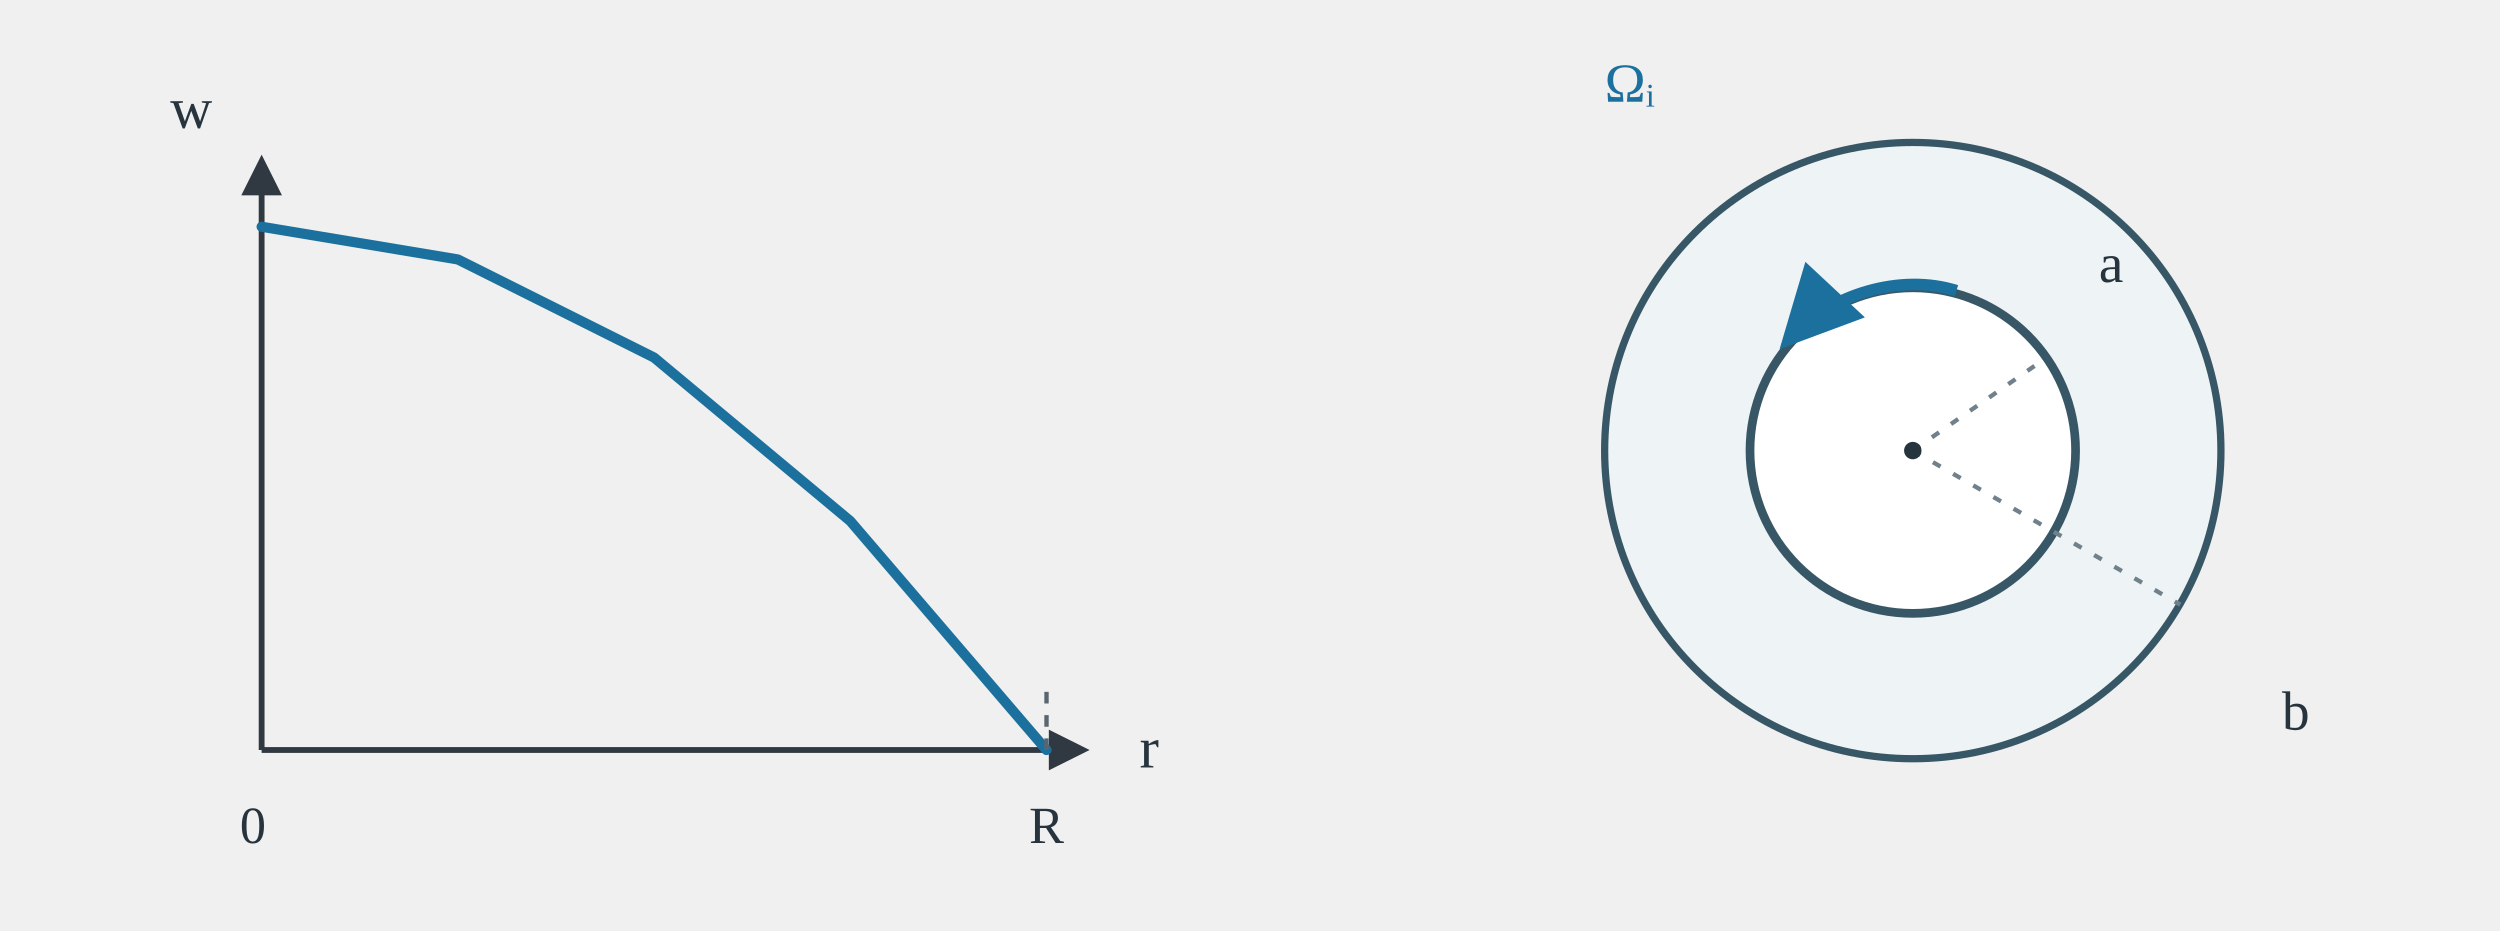
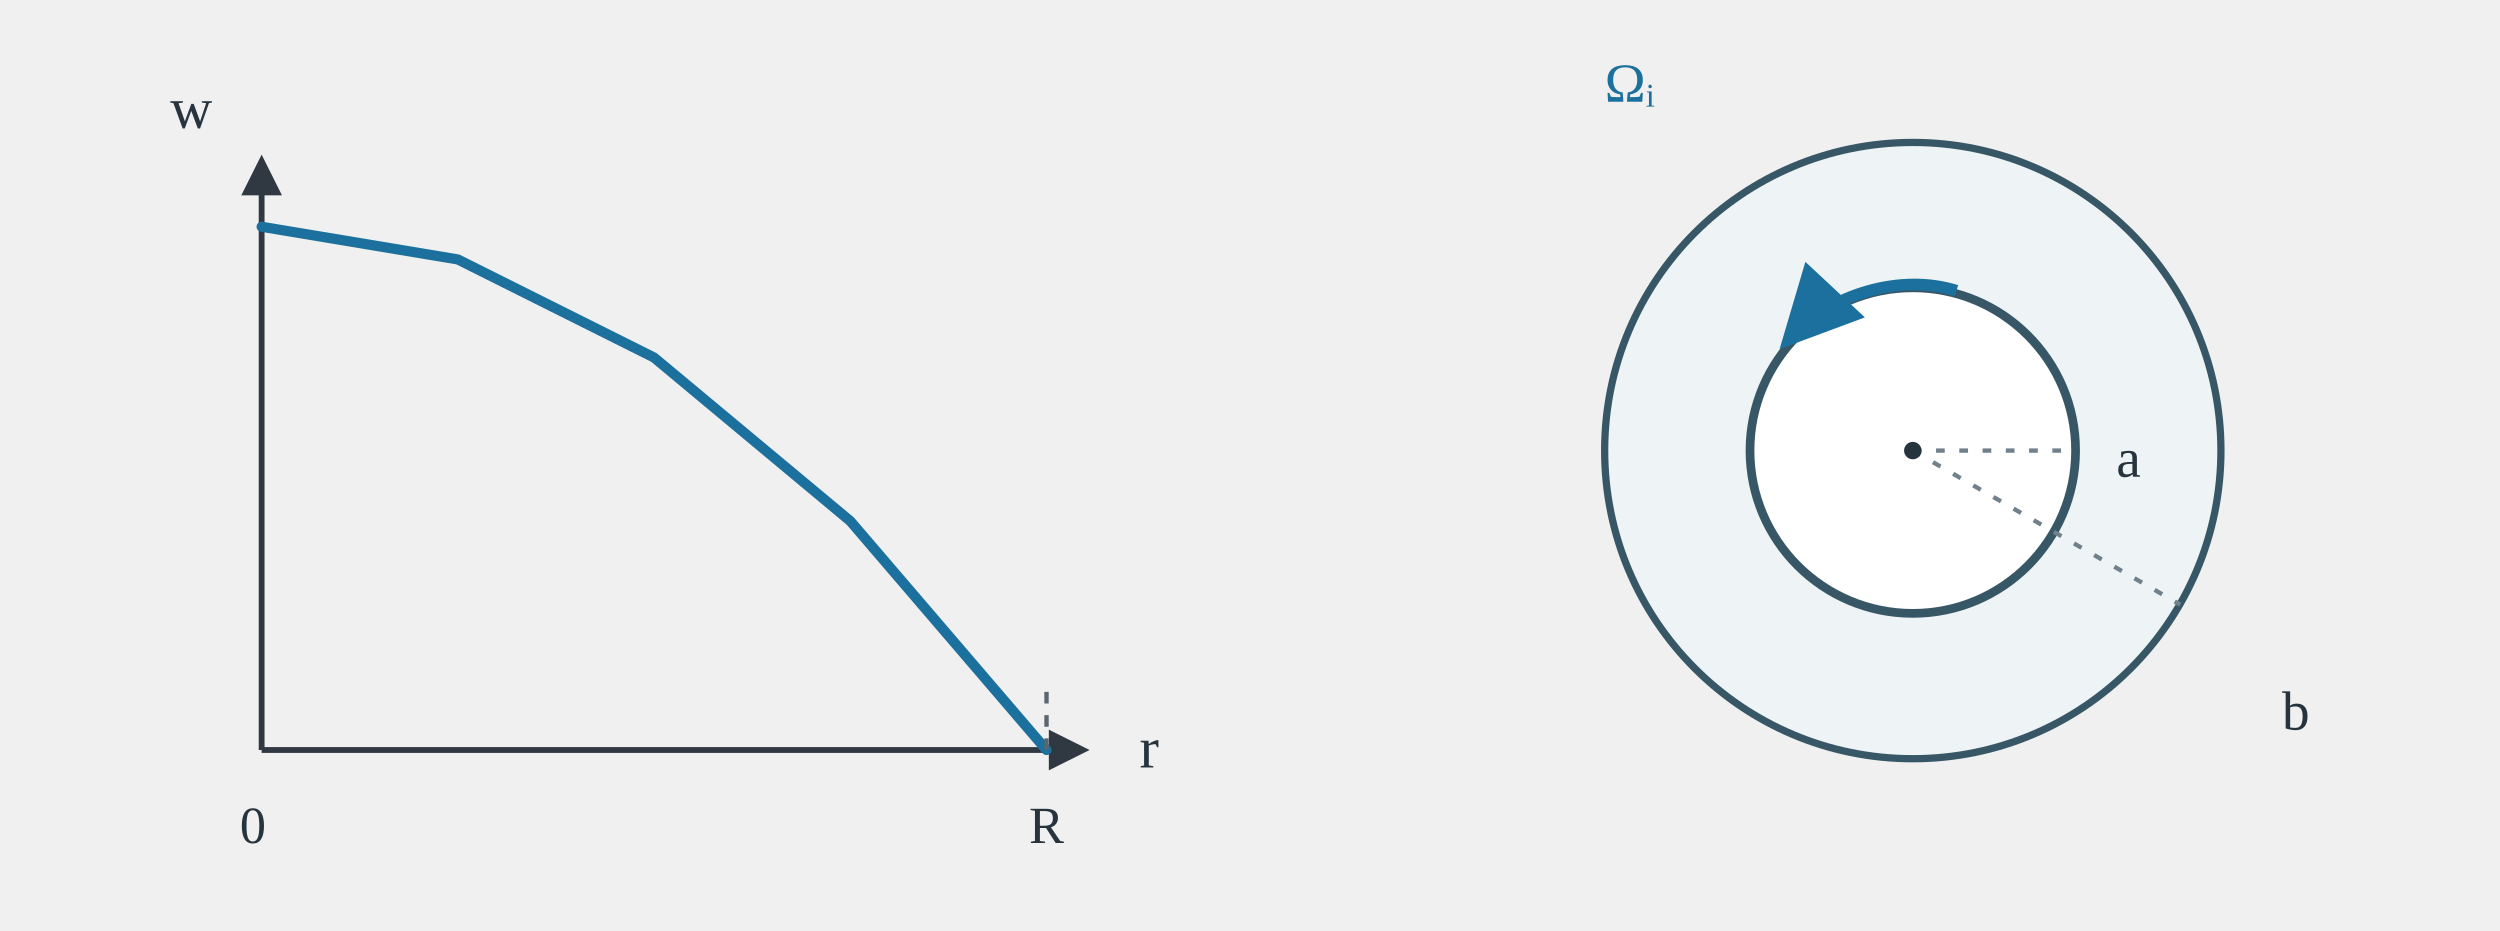
<svg xmlns="http://www.w3.org/2000/svg" viewBox="0 0 860 320" width="860" height="320" role="img" aria-labelledby="diagram-title diagram-desc" data-layout-lint="strict">
  <defs>
    <marker id="axis-head" viewBox="0 0 10 10" refX="8" refY="5" markerWidth="7" markerHeight="7" orient="auto-start-reverse">
      <path d="M0 0 L10 5 L0 10 Z" fill="#303841" />
    </marker>
    <marker id="flow-head" viewBox="0 0 10 10" refX="8" refY="5" markerWidth="7" markerHeight="7" orient="auto">
      <path d="M0 0 L10 5 L0 10 Z" fill="#1b709d" />
    </marker>
  </defs>
  <g>
    <line x1="90" y1="258" x2="372" y2="258" stroke="#303841" stroke-width="2" marker-end="url(#axis-head)" />
    <line x1="90" y1="258" x2="90" y2="56" stroke="#303841" stroke-width="2" marker-end="url(#axis-head)" />
    <polyline points="90,78 157.5,89.25 225,123 292.5,179.25 360,258" fill="none" stroke="#1b709d" stroke-width="3.5" stroke-linecap="round" stroke-linejoin="round" />
    <line x1="360" y1="258" x2="360" y2="238" stroke="#596670" stroke-width="1.5" stroke-dasharray="4 4" />
    <text x="73" y="44" text-anchor="end" fill="#27343e" font-size="20">w</text>
    <text x="392" y="264" fill="#27343e" font-size="20">r</text>
    <text x="87" y="290" text-anchor="middle" fill="#27343e" font-size="18">0</text>
    <text x="360" y="290" text-anchor="middle" fill="#27343e" font-size="18">R</text>
  </g>
  <g>
    <circle cx="658" cy="155" r="106" fill="#eef4f6" stroke="#385766" stroke-width="2.5" />
    <circle cx="658" cy="155" r="56" fill="#fff" stroke="#385766" stroke-width="3" />
    <path d="M673 100 C654 94 630 101 616 116" fill="none" stroke="#1b709d" stroke-width="4" marker-end="url(#flow-head)" />
-     <line x1="658" y1="155" x2="704" y2="123" stroke="#71818b" stroke-width="1.5" stroke-dasharray="3 5" />
+     <line x1="658" y1="155" x2="714" y2="155" stroke="#71818b" stroke-width="1.5" stroke-dasharray="3 5" />
    <line x1="658" y1="155" x2="750" y2="208" stroke="#71818b" stroke-width="1.5" stroke-dasharray="3 5" />
    <circle cx="658" cy="155" r="3" fill="#25343d" />
-     <text x="722" y="97" fill="#27343e" font-size="19">a</text>
+     <text x="728" y="164" fill="#27343e" font-size="19">a</text>
    <text x="785" y="251" fill="#27343e" font-size="19">b</text>
    <text x="552" y="35" fill="#1b709d" font-size="19">Ωᵢ</text>
  </g>
</svg>
